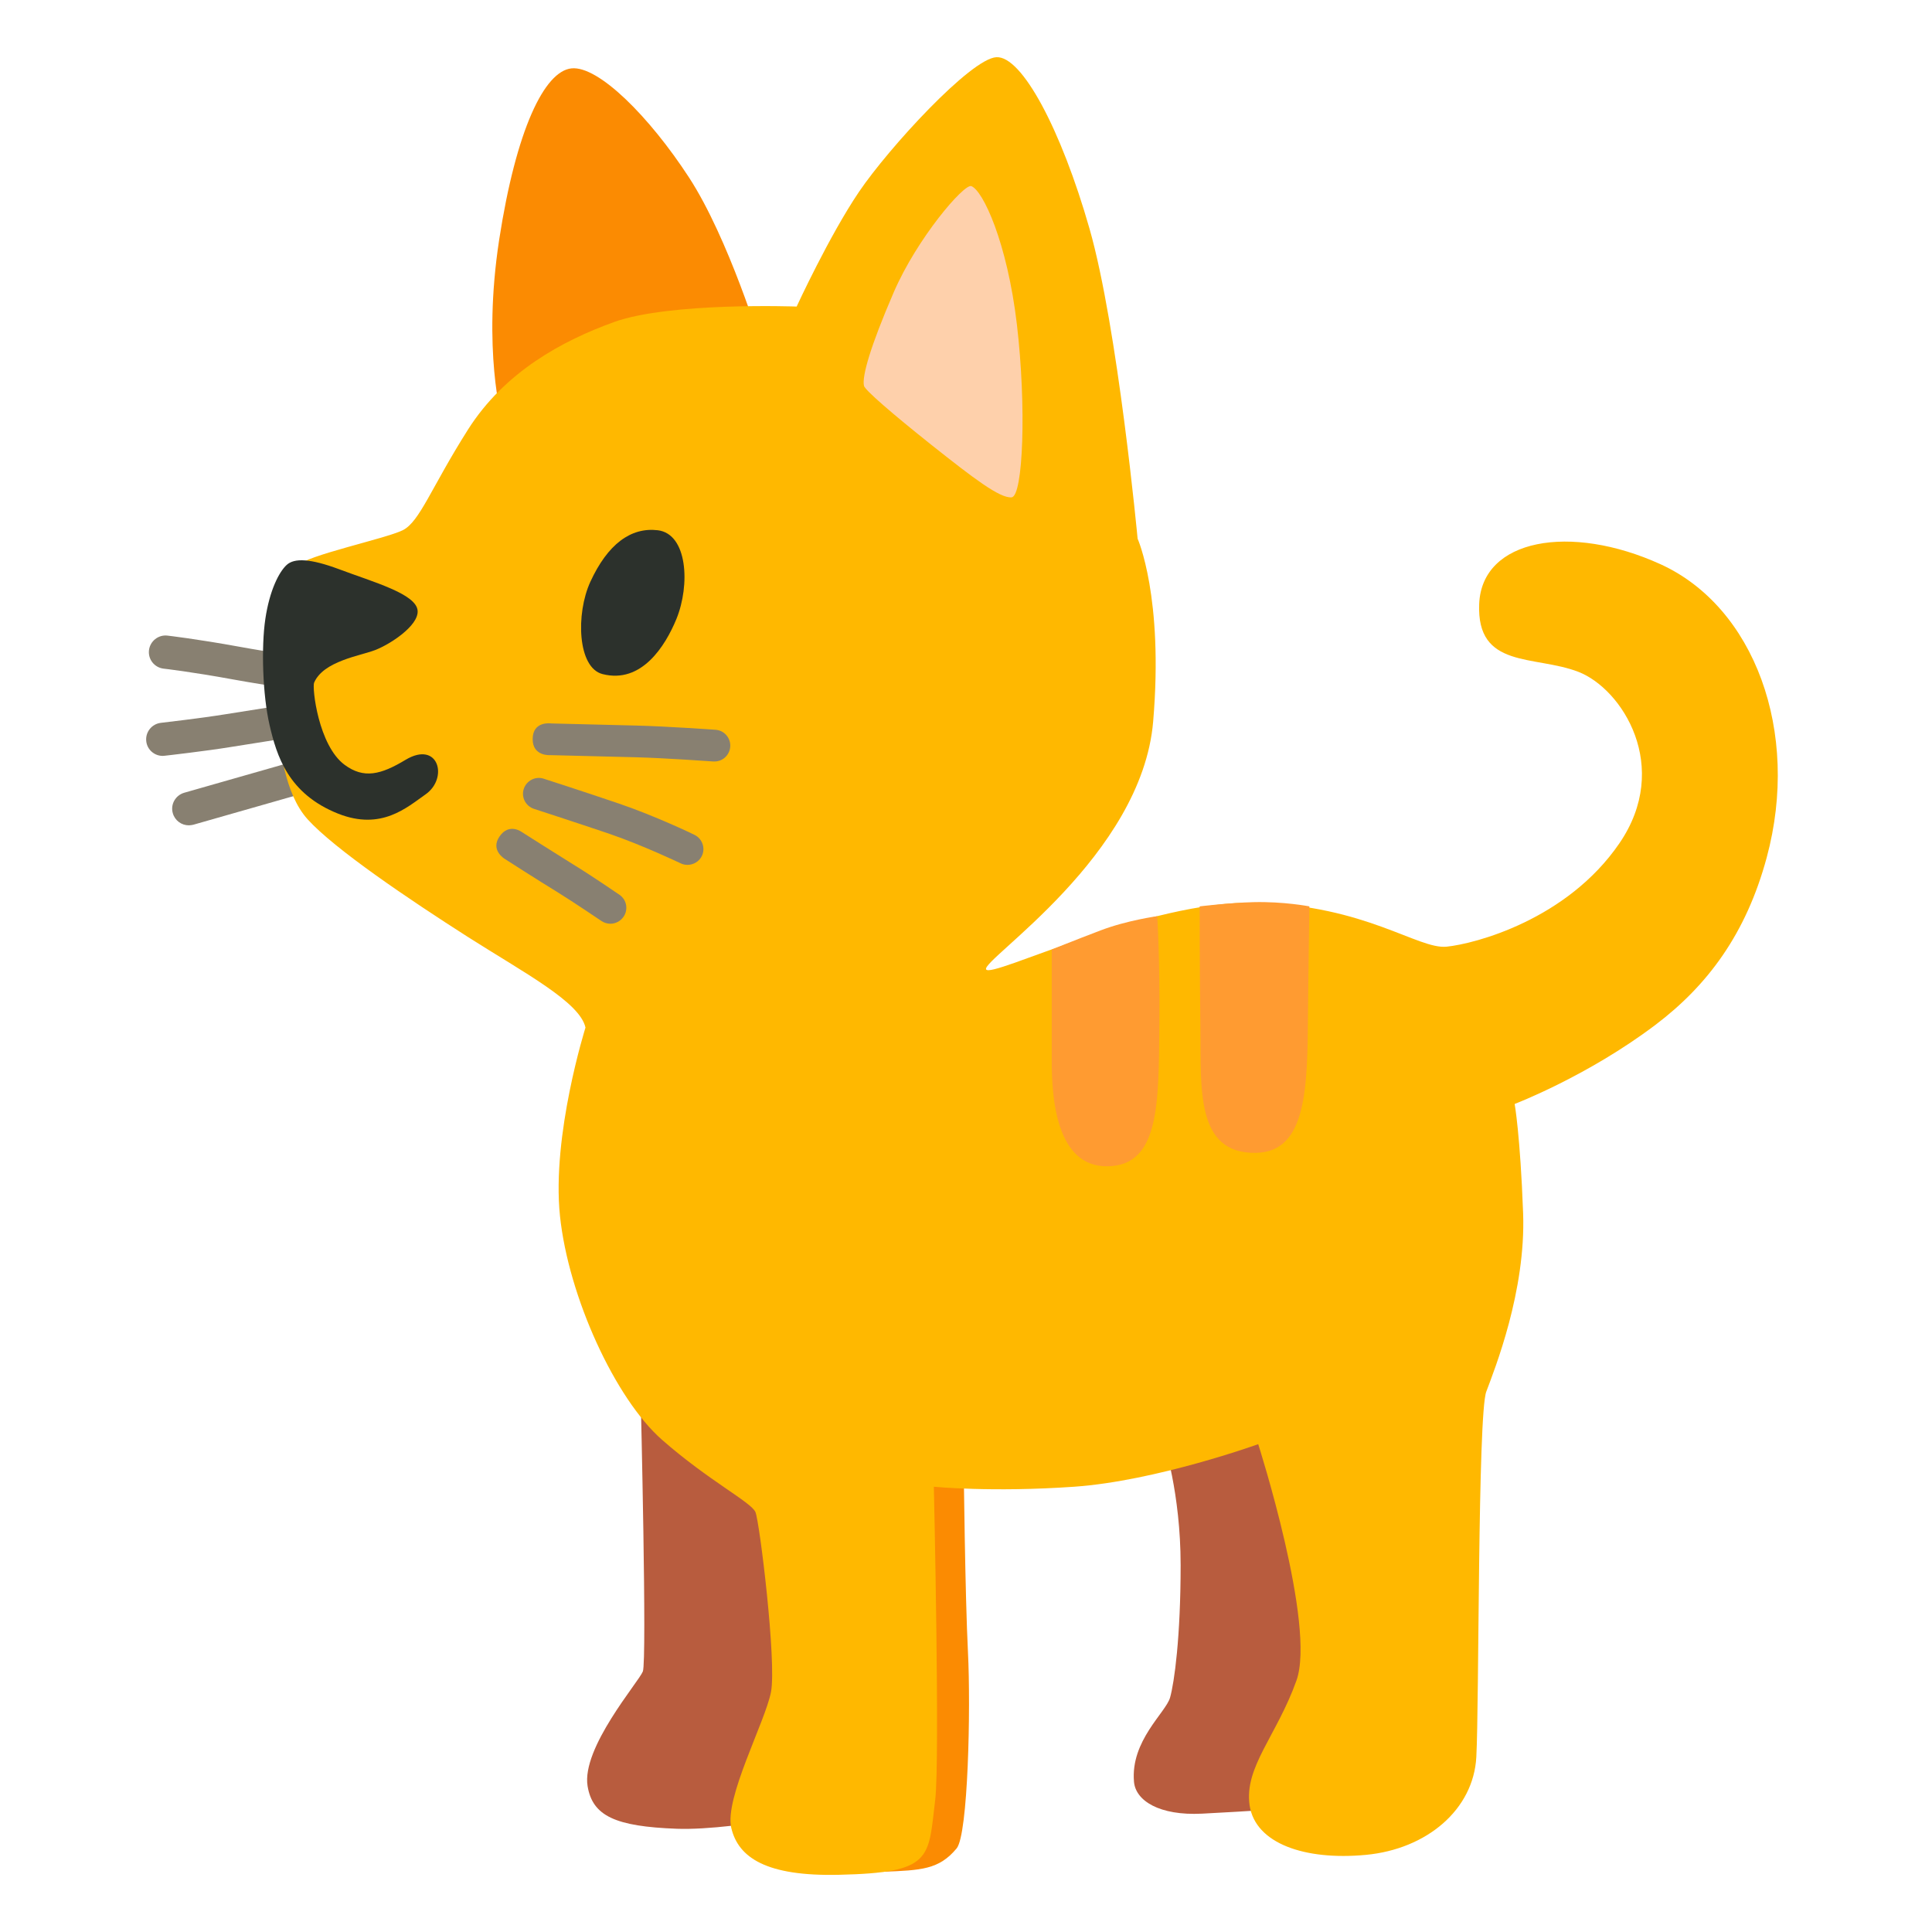
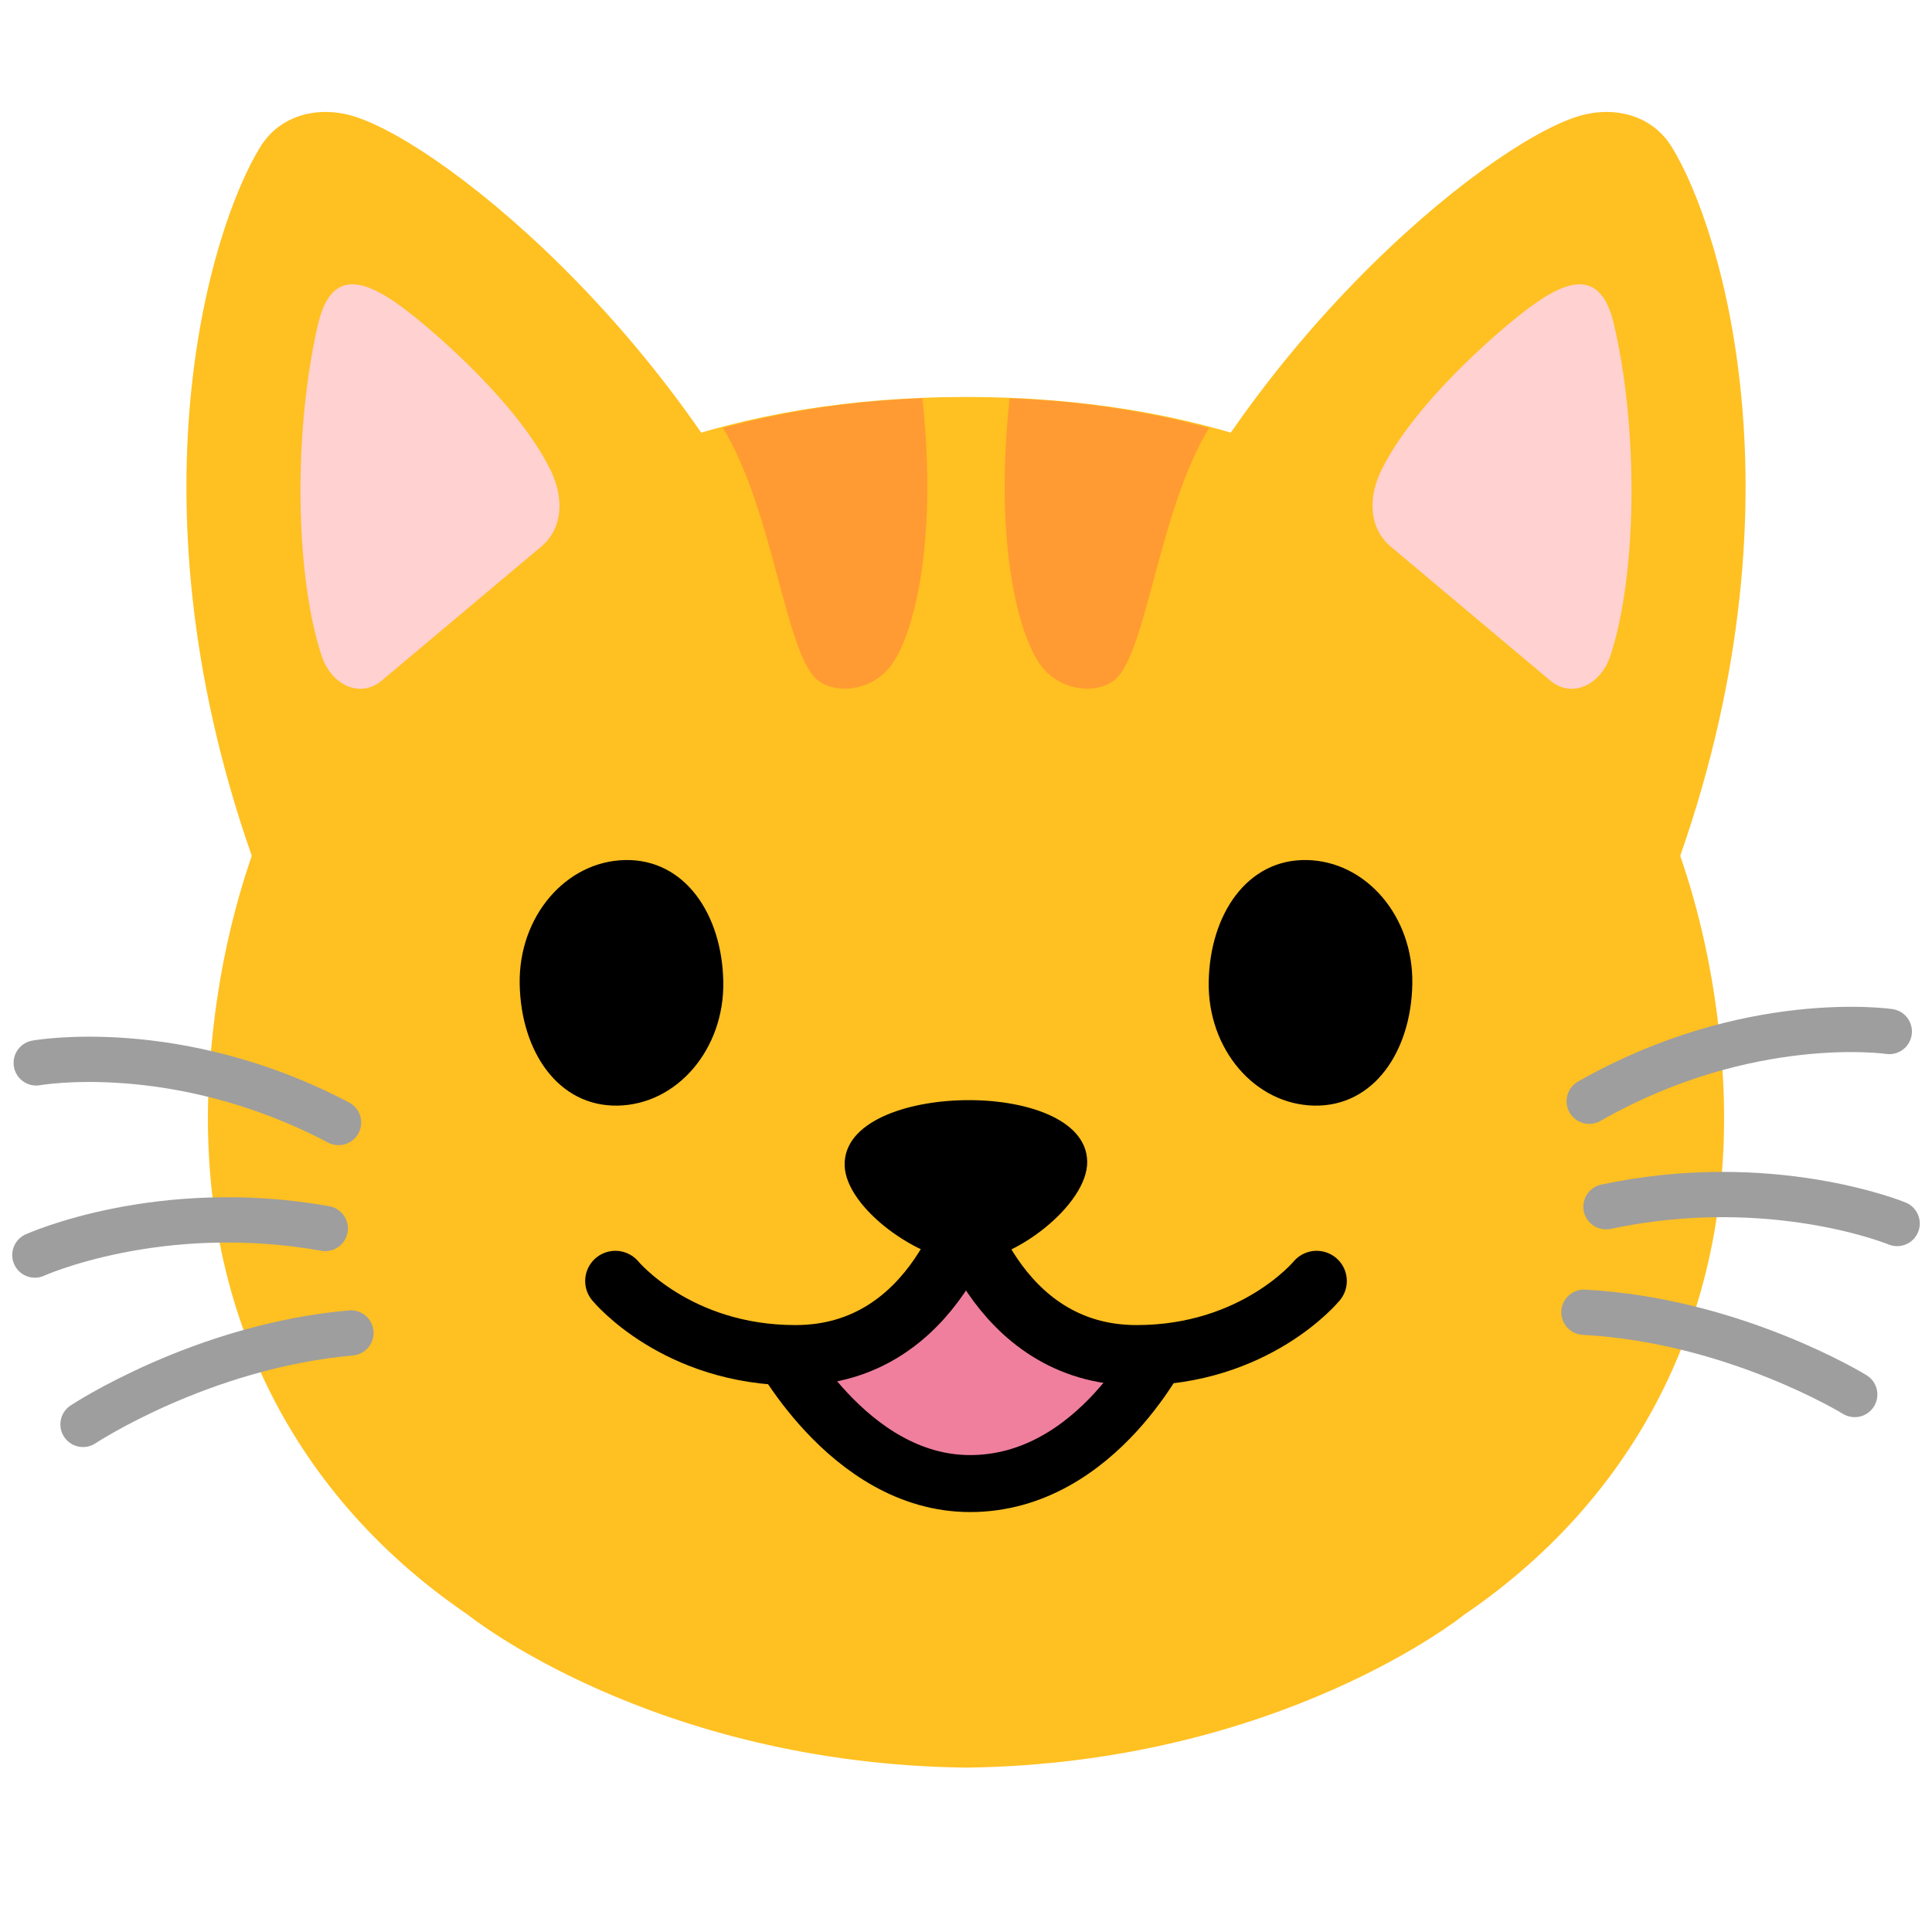
- <svg xmlns="http://www.w3.org/2000/svg" version="1.1" id="Layer_3" x="0px" y="0px" viewBox="0 0 128 128" style="enable-background:new 0 0 128 128;" xml:space="preserve">
+ <svg xmlns="http://www.w3.org/2000/svg" version="1.1" id="Layer_4" x="0px" y="0px" viewBox="0 0 128 128" style="enable-background:new 0 0 128 128;" xml:space="preserve">
  <g>
-     <path style="fill:#888071;" d="M19.7,45.67c-0.04,0-0.08,0-0.12-0.01c-0.06-0.01-1.56-0.18-4.11-0.64   c-2.78-0.51-4.61-0.72-4.63-0.72c-0.6-0.07-1.04-0.61-0.97-1.22c0.07-0.6,0.62-1.04,1.22-0.97c0.08,0.01,1.92,0.22,4.78,0.74   c2.47,0.45,3.95,0.62,3.96,0.62c0.6,0.07,1.04,0.61,0.97,1.22C20.73,45.25,20.25,45.67,19.7,45.67z" />
+     <g>
+       <path style="fill:#FFC022;" d="M110.47,59.02c9.51-24.83,3.65-43.83,0.29-49.28c-1.33-2.16-3.89-2.76-6.25-2.02    C98.29,9.68,81.5,23.4,74.08,42.6" />
+     </g>
+     <path style="fill:#FFC022;" d="M17.53,59.02c-9.51-24.83-3.65-43.83-0.29-49.28c1.33-2.16,3.89-2.76,6.25-2.02   C29.71,9.68,46.5,23.4,53.92,42.6" />
+     <path style="fill:#FFC022;" d="M114.11,70.76C112.31,44.78,94.44,26.3,64,26.3S15.69,44.78,13.89,70.76   c-1.05,15.14,5.05,28.01,17.09,36.21c0,0,12.21,9.88,33.02,10.14c20.81-0.26,33.02-10.14,33.02-10.14   C109.05,98.77,115.16,85.9,114.11,70.76z" />
+     <path style="opacity:0.47;fill:#FF7043;" d="M54.12,45.02c1.13,0.96,3.42,0.82,4.75-0.72c1.61-1.87,3.29-8.17,2.24-17.91   c-4.67,0.17-9.09,0.84-13.21,1.97C51.23,33.82,52.03,43.24,54.12,45.02z" />
+     <path style="opacity:0.47;fill:#FF7043;" d="M73.88,45.02c-1.13,0.96-3.42,0.82-4.75-0.72c-1.61-1.87-3.29-8.17-2.24-17.91   c4.67,0.17,9.09,0.84,13.21,1.97C76.77,33.82,75.97,43.24,73.88,45.02z" />
+     <g>
+       <path d="M34.43,65.19c-0.08-4.47,3.06-8.14,7-8.21s6.41,3.59,6.49,8.06s-3.06,8.14-7,8.21C36.98,73.32,34.51,69.66,34.43,65.19z" />
+       <path d="M93.57,65.19c0.08-4.47-3.06-8.14-7-8.21c-3.94-0.07-6.41,3.59-6.49,8.06s3.06,8.14,7,8.21    C91.02,73.32,93.49,69.66,93.57,65.19z" />
+     </g>
+     <g>
+       <g>
+         <path style="fill:none;stroke:#9E9E9E;stroke-width:3;stroke-linecap:round;stroke-miterlimit:10;" d="M2.4,70.42     c0,0,9.31-1.69,20.03,3.95" />
+         <path style="fill:none;stroke:#9E9E9E;stroke-width:3;stroke-linecap:round;stroke-miterlimit:10;" d="M2.31,83.15     c0,0,8.21-3.72,19.24-1.76" />
+         <path style="fill:none;stroke:#9E9E9E;stroke-width:3;stroke-linecap:round;stroke-miterlimit:10;" d="M5.5,94.37     c0,0,7.82-5.18,17.75-6.06" />
+       </g>
+       <g>
+         <path style="fill:none;stroke:#9E9E9E;stroke-width:3;stroke-linecap:round;stroke-miterlimit:10;" d="M125.17,68.34     c0,0-9.36-1.38-19.88,4.62" />
+         <path style="fill:none;stroke:#9E9E9E;stroke-width:3;stroke-linecap:round;stroke-miterlimit:10;" d="M125.69,81.06     c0,0-8.33-3.44-19.29-1.11" />
+         <path style="fill:none;stroke:#9E9E9E;stroke-width:3;stroke-linecap:round;stroke-miterlimit:10;" d="M122.88,92.39     c0,0-7.99-4.92-17.94-5.45" />
+       </g>
+     </g>
+     <g>
+       <path d="M55.96,77.19c-0.05-2.86,4.06-4.24,7.95-4.3c3.89-0.07,8.07,1.2,8.12,4.06s-4.86,6.64-7.95,6.64S56.01,80.05,55.96,77.19z    " />
+       <path style="fill:#EF7F9D;" d="M71.89,88.35c0.1,0.02,0.2,0.04,0.31,0.06c1.3,0.24,2.5,0.44,3.7,1.1c0.16,0.09,0.34,0.2,0.4,0.39    c0.07,0.19,0,0.41-0.07,0.6C75.8,91.53,75,92.3,74.2,93c-3.16,2.72-7,4.78-10.98,4.54c-3.44-0.2-6.76-2.21-8.8-5.31    c-0.1-0.15-0.19-0.31-0.2-0.49c-0.01-0.19,0.08-0.37,0.18-0.52c0.59-0.89,1.58-1.29,2.47-1.76c1.55-0.8,2.97-1.91,4.18-3.26    c0.56-0.62,1.09-1.3,1.82-1.64c1.29-0.6,1.81,0.47,2.7,1.17c1,0.78,2.27,1.42,3.45,1.76C69.98,87.76,70.94,88.14,71.89,88.35z" />
+       <path style="fill:none;stroke:#000000;stroke-width:3.775;stroke-miterlimit:10;" d="M77.17,88.86c0,0-4.42,9.43-12.9,9.43    c-8.13,0-12.9-9.43-12.9-9.43" />
+       <g>
+         <path style="fill:none;stroke:#000000;stroke-width:4;stroke-linecap:round;stroke-miterlimit:10;" d="M40.77,84.87     c0,0,4.04,4.92,11.93,4.92c9.5,0,11.93-10.48,11.93-10.48" />
+         <path style="fill:none;stroke:#000000;stroke-width:4;stroke-linecap:round;stroke-miterlimit:10;" d="M87.23,84.87     c0,0-4.04,4.92-11.93,4.92c-9.5,0-11.93-10.48-11.93-10.48" />
+       </g>
+     </g>
+     <g>
+       <path style="fill:#FFD1D1;" d="M92.16,36.23c-1.54-1.29-1.5-3.37-0.6-5.16c2.16-4.31,7.33-8.78,9.16-10.23    c3-2.38,5.32-3.18,6.21,0.65c1.65,7.08,1.52,16.69-0.25,21.99c-0.62,1.87-2.54,2.86-4.02,1.57L92.16,36.23z" />
+     </g>
+     <path style="fill:#FFD1D1;" d="M35.84,36.23c1.54-1.29,1.5-3.37,0.6-5.16c-2.16-4.31-7.33-8.78-9.16-10.23   c-3-2.38-5.32-3.18-6.21,0.65c-1.65,7.08-1.52,16.69,0.25,21.99c0.62,1.87,2.54,2.86,4.02,1.57L35.84,36.23z" />
  </g>
-   <g>
-     <path style="fill:#888071;" d="M10.78,50.08c-0.55,0-1.03-0.41-1.09-0.97c-0.07-0.6,0.36-1.15,0.97-1.22   c0.03,0,2.81-0.33,4.22-0.56c1.46-0.23,4.74-0.75,4.74-0.75l0.34,2.17c0,0-3.28,0.52-4.73,0.75c-1.46,0.24-4.2,0.56-4.32,0.57   C10.86,50.07,10.82,50.08,10.78,50.08z" />
-   </g>
-   <g>
-     <path style="fill:#888071;" d="M12.51,54.68c-0.48,0-0.92-0.31-1.06-0.8c-0.17-0.58,0.17-1.19,0.76-1.36l7.88-2.25   c0.59-0.16,1.19,0.17,1.36,0.76c0.17,0.58-0.17,1.19-0.76,1.36l-7.88,2.25C12.72,54.66,12.61,54.68,12.51,54.68z" />
-   </g>
-   <path style="fill:#B85C3E;" d="M53.29,84.41l-10.84,8.31c0,0,0.42,17.32,0.14,18.02c-0.28,0.7-4.08,5.07-3.66,7.6  c0.33,1.97,1.83,2.67,5.91,2.82s12.39-1.69,12.39-1.69L53.29,84.41z" />
-   <path style="fill:#B85C3E;" d="M85.11,91.02l-8.02,4.5c0,0,1.13,3.38,1.13,8.17s-0.42,7.79-0.7,8.78c-0.28,0.99-2.63,2.86-2.39,5.58  c0.11,1.26,1.69,2.25,4.5,2.11s6.9-0.42,6.9-0.42l4.08-26.61L85.11,91.02z" />
-   <path style="fill:#FB8B02;" d="M33.26,27.81c0,0-1.31-4.6-0.19-11.92c1.13-7.32,3-11.17,4.79-11.36c1.78-0.19,5.16,3.19,7.79,7.23  c2.63,4.04,4.79,11.17,4.79,11.17L33.26,27.81z" />
-   <path style="fill:#FB8B02;" d="M63.85,97.26c0,0,0.09,8.45,0.28,12.2c0.19,3.75,0.01,12.08-0.75,13c-1.17,1.41-2.35,1.45-4.88,1.55  c-1.51,0.06,0.47-9.29,0.47-9.67s0.09-22.81,0.09-22.81L63.85,97.26z" />
-   <path style="fill:#FFB800;" d="M38.79,68.08c0,0-2.25,7.13-1.69,12.48c0.56,5.35,3.66,12.11,6.76,14.83s5.91,4.13,6.19,4.79  c0.28,0.66,1.41,9.95,1.03,11.92s-3.1,7.04-2.63,9.01c0.47,1.97,2.33,3.21,7.13,3.1c6.24-0.14,5.91-1.08,6.38-4.97  c0.32-2.62-0.09-20.74-0.09-20.74s3.85,0.38,9.29,0c5.44-0.38,12.2-2.82,12.2-2.82s3.85,12.01,2.53,15.67  c-1.31,3.66-3.47,5.73-3.1,8.26c0.38,2.53,3.66,3.66,7.7,3.28c4.04-0.38,7.13-3,7.32-6.48c0.19-3.47,0.09-22.71,0.66-24.21  c0.56-1.5,2.63-6.66,2.44-11.83s-0.56-7.23-0.56-7.23s4.85-1.85,9.34-5.25c3.42-2.59,5.99-6,7.36-11.08  c2.25-8.35-0.84-16.61-7.04-19.43c-5.96-2.71-11.83-1.69-12.01,2.63s3.66,3.38,6.57,4.5c2.91,1.13,6.19,6.29,2.72,11.36  c-3.47,5.07-9.57,6.66-11.45,6.85c-1.88,0.19-5.35-2.72-12.58-2.91c-7.23-0.19-17.64,5.07-17.93,4.41  c-0.28-0.66,10.32-7.51,11.07-16.42c0.7-8.26-1.03-12.11-1.03-12.11s-1.31-13.98-3.19-20.55S67.7,3.69,66.01,3.79  c-1.69,0.09-7.13,6.01-9.1,8.92s-4.13,7.6-4.13,7.6s-8.4-0.31-12.11,1.03c-3.38,1.22-7.23,3.28-9.67,7.13s-3.19,6.1-4.32,6.66  c-1.13,0.56-6.48,1.69-6.95,2.35c-0.47,0.66-1.69,9.39-1.41,10.7s0.5,4.37,2.06,6.1c1.78,1.97,6.71,5.3,10.61,7.79  C34.76,64.47,38.42,66.39,38.79,68.08z" />
-   <path style="fill:#FF9B31;" d="M73.38,77.27c3.47-0.05,3.38-4.22,3.43-9.39c0.04-4.52-0.14-7.18-0.14-7.18s-1.99,0.27-3.75,0.94  c-1.74,0.66-3.24,1.27-3.24,1.27s0,5.11,0,7.27C69.67,72.67,69.95,77.32,73.38,77.27z" />
-   <path style="fill:#FF9B31;" d="M79.48,60.05c0,0,0,4.36,0.05,8.07c0.05,3.99-0.33,8.31,3.66,8.26c3.43-0.04,3.43-4.41,3.47-9.34  c0.02-2.58,0.09-6.99,0.09-6.99s-1.69-0.33-3.71-0.28C81.45,59.81,79.48,60.05,79.48,60.05z" />
-   <path style="fill:#2C312C;" d="M44.81,41.02c-0.73,1.77-2.3,4.3-4.89,3.64c-1.66-0.42-1.78-3.99-0.81-6.11  c1.15-2.5,2.68-3.63,4.47-3.42C45.55,35.37,45.74,38.75,44.81,41.02z" />
-   <path style="fill:#2C312C;" d="M27.67,40.48c-0.05-1.13-2.96-1.92-5.21-2.77c-1.91-0.71-2.96-0.75-3.47-0.28s-1.13,1.69-1.41,3.57  s-0.18,5.06,0.28,7.04c0.47,2.02,1.22,4.55,4.55,5.87c2.86,1.13,4.55-0.42,5.77-1.27c1.55-1.07,0.88-3.61-1.31-2.3  c-1.64,0.99-2.77,1.27-4.04,0.33c-1.74-1.29-2.16-5.11-2.02-5.44c0.61-1.43,3.05-1.78,4.04-2.16  C25.84,42.69,27.72,41.47,27.67,40.48z" />
-   <g>
-     <path style="fill:#888071;" d="M47.34,50.45c-0.03,0-0.05,0-0.08,0c-0.03,0-3.19-0.23-5.16-0.28c-2.02-0.05-5.63-0.14-5.63-0.14   s-1.18,0.1-1.18-1.06c0-1.23,1.23-1.04,1.23-1.04s3.61,0.09,5.63,0.14c2.02,0.05,5.13,0.27,5.26,0.28   c0.58,0.04,1.01,0.55,0.97,1.12C48.34,50.03,47.88,50.45,47.34,50.45z" />
-   </g>
-   <g>
-     <path style="fill:#888071;" d="M45.55,57.3c-0.15,0-0.31-0.03-0.45-0.1c-0.02-0.01-2.51-1.2-4.76-1.97   c-2.34-0.79-4.96-1.64-4.96-1.64c-0.55-0.18-0.86-0.77-0.68-1.32c0.18-0.55,0.77-0.86,1.32-0.68c0,0,2.64,0.85,4.99,1.65   c2.38,0.81,4.89,2.01,5,2.07c0.52,0.25,0.74,0.88,0.49,1.4C46.32,57.08,45.94,57.3,45.55,57.3z" />
-   </g>
-   <g>
-     <path style="fill:#888071;" d="M40.44,61.2c-0.2,0-0.41-0.06-0.59-0.18c-0.02-0.01-1.78-1.21-2.96-1.94   c-1.23-0.75-3.44-2.17-3.44-2.17s-0.99-0.58-0.35-1.5s1.48-0.28,1.48-0.28c0,0,2.2,1.4,3.41,2.15c1.23,0.75,2.97,1.95,3.05,2   c0.48,0.33,0.6,0.98,0.27,1.46C41.1,61.04,40.77,61.2,40.44,61.2z" />
-   </g>
-   <path style="fill:#FED0AB;" d="M64.35,12.33c-0.48-0.17-3.59,3.45-5.14,7.04c-1.55,3.59-2.11,5.56-1.97,6.19  c0.06,0.28,1.85,1.83,4.5,3.94c2.75,2.18,4.5,3.52,5.28,3.45c0.77-0.07,0.99-6.05,0.35-11.47S65.12,12.61,64.35,12.33z" />
</svg>
